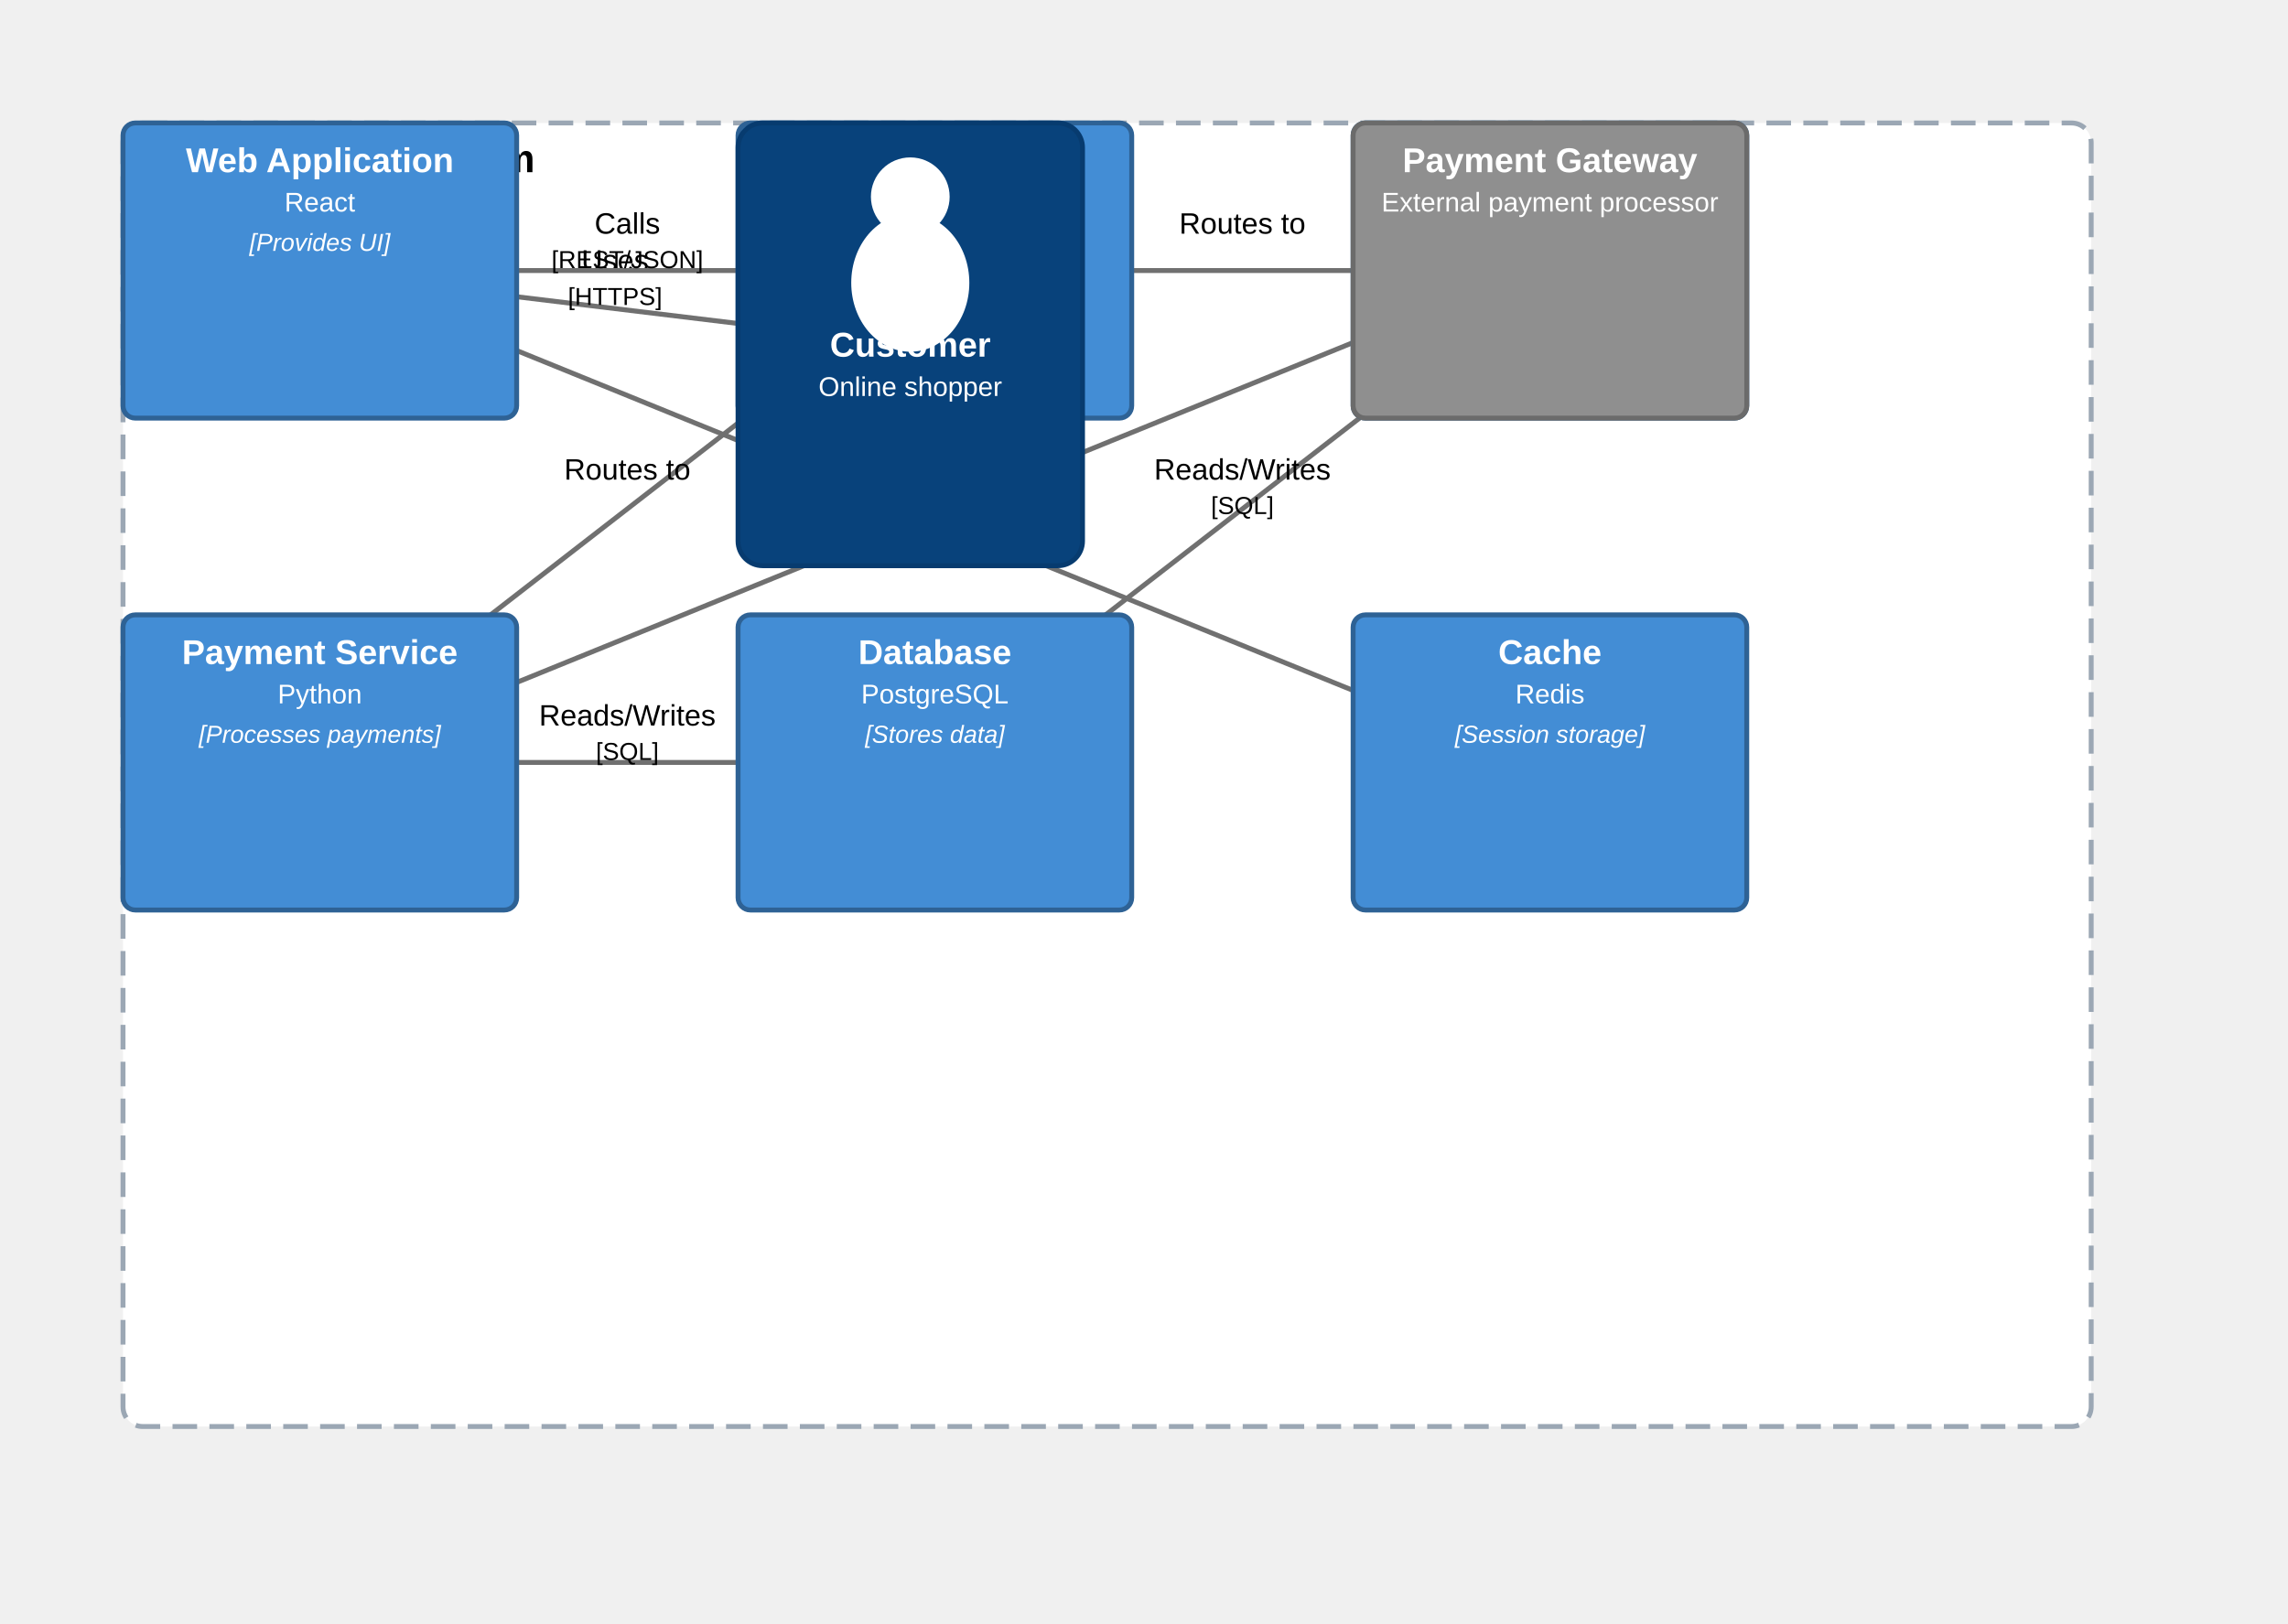
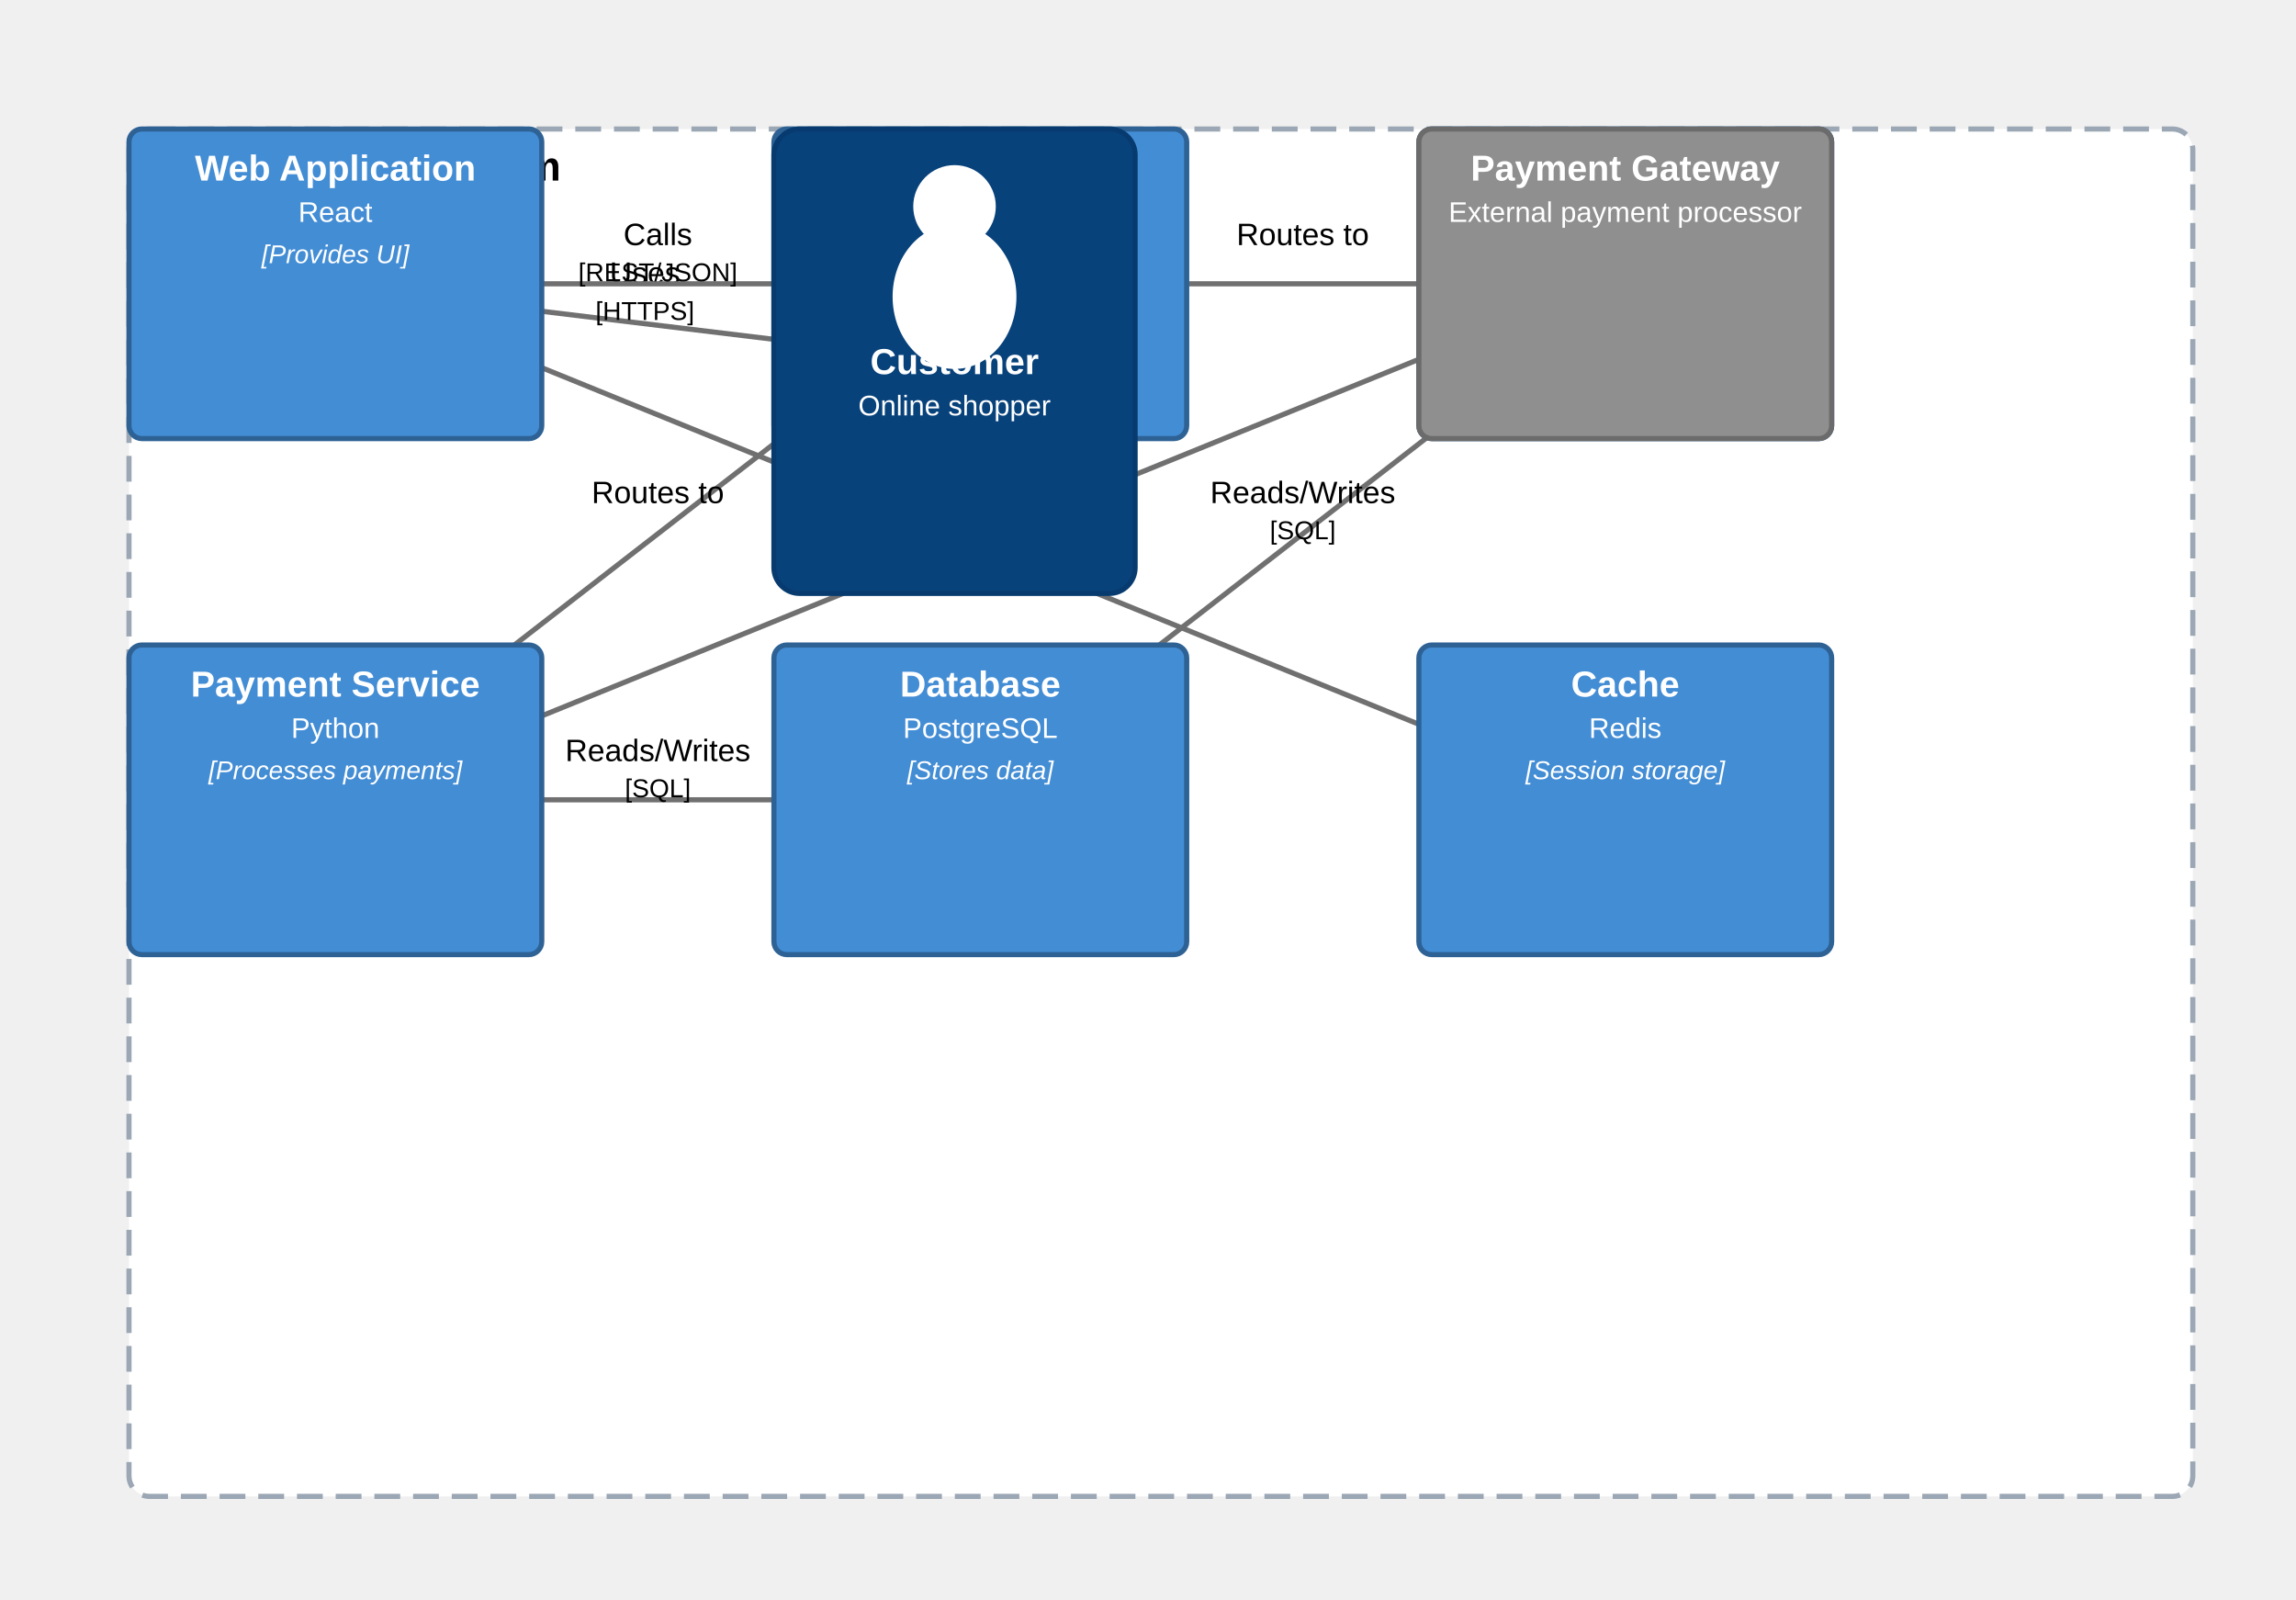
- <svg xmlns="http://www.w3.org/2000/svg" width="930.0" height="660.0" viewBox="0 0 930 660" version="1.2" baseProfile="tiny">
+ <svg xmlns="http://www.w3.org/2000/svg" width="890.0" height="620.0" viewBox="0 0 890.0 620.0" version="1.2" baseProfile="tiny">
  <g id="boundary-ecommerce">
    <rect fill="#FFFFFF" stroke="#9BA7B4" stroke-width="2" x="50.0" y="50.0" width="800.0" height="530.0" rx="8.0" ry="8.0" stroke-dasharray="10,5" />
-     <text fill="#000000" x="60.0" y="70.0" font-family="Arial, sans-serif" font-size="16" font-weight="bold">E-commerce System</text>
+     <text fill="#000000" x="60.0" y="70.0" font-family="Arial, sans-serif" font-size="16.0" font-weight="bold">E-commerce System</text>
  </g>
  <g id="rel_0">
    <line stroke="#707070" stroke-width="2" x1="370.0" y1="140.0" x2="122.0" y2="110.0" />
-     <polygon fill="#707070" stroke="#707070" points="130,110 138,106 138,114" />
-     <text fill="#000000" x="250.0" y="110.0" text-anchor="middle" font-family="Arial, sans-serif" font-size="12">Uses</text>
-     <text fill="#000000" x="250.0" y="124.0" text-anchor="middle" font-family="Arial, sans-serif" font-size="10">[HTTPS]</text>
+     <polygon fill="#707070" stroke="#707070" points="130.0,110.0 138.0,106.0 138.0,114.0" />
+     <text fill="#000000" x="250.0" y="110.0" text-anchor="middle" font-family="Arial, sans-serif" font-size="12.0">Uses</text>
+     <text fill="#000000" x="250.0" y="124.0" text-anchor="middle" font-family="Arial, sans-serif" font-size="10.0">[HTTPS]</text>
  </g>
  <g id="rel_1">
    <line stroke="#707070" stroke-width="2" x1="130.0" y1="110.0" x2="372.0" y2="110.0" />
-     <polygon fill="#707070" stroke="#707070" points="380,110 372,106 372,114" />
-     <text fill="#000000" x="255.0" y="95.0" text-anchor="middle" font-family="Arial, sans-serif" font-size="12">Calls</text>
-     <text fill="#000000" x="255.0" y="109.0" text-anchor="middle" font-family="Arial, sans-serif" font-size="10">[REST/JSON]</text>
+     <polygon fill="#707070" stroke="#707070" points="380.0,110.0 372.0,106.0 372.0,114.0" />
+     <text fill="#000000" x="255.0" y="95.0" text-anchor="middle" font-family="Arial, sans-serif" font-size="12.0">Calls</text>
+     <text fill="#000000" x="255.0" y="109.0" text-anchor="middle" font-family="Arial, sans-serif" font-size="10.0">[REST/JSON]</text>
  </g>
  <g id="rel_2">
    <line stroke="#707070" stroke-width="2" x1="380.0" y1="110.0" x2="622.0" y2="110.0" />
-     <polygon fill="#707070" stroke="#707070" points="630,110 622,106 622,114" />
-     <text fill="#000000" x="505.0" y="95.0" text-anchor="middle" font-family="Arial, sans-serif" font-size="12">Routes to</text>
+     <polygon fill="#707070" stroke="#707070" points="630.0,110.0 622.0,106.0 622.0,114.0" />
+     <text fill="#000000" x="505.0" y="95.0" text-anchor="middle" font-family="Arial, sans-serif" font-size="12.0">Routes to</text>
  </g>
  <g id="rel_3">
    <line stroke="#707070" stroke-width="2" x1="380.0" y1="110.0" x2="122.0" y2="310.0" />
-     <polygon fill="#707070" stroke="#707070" points="130,310 138,306 138,314" />
-     <text fill="#000000" x="255.0" y="195.0" text-anchor="middle" font-family="Arial, sans-serif" font-size="12">Routes to</text>
+     <polygon fill="#707070" stroke="#707070" points="130.0,310.0 138.0,306.0 138.0,314.0" />
+     <text fill="#000000" x="255.0" y="195.0" text-anchor="middle" font-family="Arial, sans-serif" font-size="12.0">Routes to</text>
  </g>
  <g id="rel_4">
    <line stroke="#707070" stroke-width="2" x1="630.0" y1="110.0" x2="372.0" y2="310.0" />
-     <polygon fill="#707070" stroke="#707070" points="380,310 388,306 388,314" />
-     <text fill="#000000" x="505.0" y="195.0" text-anchor="middle" font-family="Arial, sans-serif" font-size="12">Reads/Writes</text>
-     <text fill="#000000" x="505.0" y="209.0" text-anchor="middle" font-family="Arial, sans-serif" font-size="10">[SQL]</text>
+     <polygon fill="#707070" stroke="#707070" points="380.0,310.0 388.0,306.0 388.0,314.0" />
+     <text fill="#000000" x="505.0" y="195.0" text-anchor="middle" font-family="Arial, sans-serif" font-size="12.0">Reads/Writes</text>
+     <text fill="#000000" x="505.0" y="209.0" text-anchor="middle" font-family="Arial, sans-serif" font-size="10.0">[SQL]</text>
  </g>
  <g id="rel_5">
    <line stroke="#707070" stroke-width="2" x1="130.0" y1="310.0" x2="372.0" y2="310.0" />
-     <polygon fill="#707070" stroke="#707070" points="380,310 372,306 372,314" />
-     <text fill="#000000" x="255.0" y="295.0" text-anchor="middle" font-family="Arial, sans-serif" font-size="12">Reads/Writes</text>
-     <text fill="#000000" x="255.0" y="309.0" text-anchor="middle" font-family="Arial, sans-serif" font-size="10">[SQL]</text>
+     <polygon fill="#707070" stroke="#707070" points="380.0,310.0 372.0,306.0 372.0,314.0" />
+     <text fill="#000000" x="255.0" y="295.0" text-anchor="middle" font-family="Arial, sans-serif" font-size="12.0">Reads/Writes</text>
+     <text fill="#000000" x="255.0" y="309.0" text-anchor="middle" font-family="Arial, sans-serif" font-size="10.0">[SQL]</text>
  </g>
  <g id="rel_6">
    <line stroke="#707070" stroke-width="2" x1="130.0" y1="110.0" x2="622.0" y2="310.0" />
-     <polygon fill="#707070" stroke="#707070" points="630,310 622,306 622,314" />
-     <text fill="#000000" x="380.0" y="195.0" text-anchor="middle" font-family="Arial, sans-serif" font-size="12">Stores sessions</text>
+     <polygon fill="#707070" stroke="#707070" points="630.0,310.0 622.0,306.0 622.0,314.0" />
+     <text fill="#000000" x="380.0" y="195.0" text-anchor="middle" font-family="Arial, sans-serif" font-size="12.0">Stores sessions</text>
  </g>
  <g id="rel_7">
    <line stroke="#707070" stroke-width="2" x1="130.0" y1="310.0" x2="622.0" y2="110.0" />
-     <polygon fill="#707070" stroke="#707070" points="630,110 622,106 622,114" />
-     <text fill="#000000" x="380.0" y="195.0" text-anchor="middle" font-family="Arial, sans-serif" font-size="12">Processes via</text>
-     <text fill="#000000" x="380.0" y="209.0" text-anchor="middle" font-family="Arial, sans-serif" font-size="10">[HTTPS]</text>
+     <polygon fill="#707070" stroke="#707070" points="630.0,110.0 622.0,106.0 622.0,114.0" />
+     <text fill="#000000" x="380.0" y="195.0" text-anchor="middle" font-family="Arial, sans-serif" font-size="12.0">Processes via</text>
+     <text fill="#000000" x="380.0" y="209.0" text-anchor="middle" font-family="Arial, sans-serif" font-size="10.0">[HTTPS]</text>
  </g>
  <g id="element-webapp">
    <rect fill="#438DD5" stroke="#2E6295" stroke-width="2" x="50.0" y="50.0" width="160.0" height="120.0" rx="5.0" ry="5.0" />
-     <text fill="#FFFFFF" x="130.0" y="70.0" text-anchor="middle" font-family="Arial, sans-serif" font-size="14" font-weight="bold" font-style="normal">Web Application</text>
-     <text fill="#FFFFFF" x="130.0" y="86.0" text-anchor="middle" font-family="Arial, sans-serif" font-size="11" font-weight="normal" font-style="normal">React</text>
-     <text fill="#FFFFFF" x="130.0" y="102.0" text-anchor="middle" font-family="Arial, sans-serif" font-size="10" font-weight="normal" font-style="italic">[Provides UI]</text>
+     <text fill="#FFFFFF" x="130.0" y="70.0" text-anchor="middle" font-family="Arial, sans-serif" font-size="14.0" font-weight="bold" font-style="normal">Web Application</text>
+     <text fill="#FFFFFF" x="130.0" y="86.0" text-anchor="middle" font-family="Arial, sans-serif" font-size="11.0" font-weight="normal" font-style="normal">React</text>
+     <text fill="#FFFFFF" x="130.0" y="102.0" text-anchor="middle" font-family="Arial, sans-serif" font-size="10.0" font-weight="normal" font-style="italic">[Provides UI]</text>
  </g>
  <g id="element-api">
    <rect fill="#438DD5" stroke="#2E6295" stroke-width="2" x="300.0" y="50.0" width="160.0" height="120.0" rx="5.0" ry="5.0" />
-     <text fill="#FFFFFF" x="380.0" y="70.0" text-anchor="middle" font-family="Arial, sans-serif" font-size="14" font-weight="bold" font-style="normal">API Gateway</text>
-     <text fill="#FFFFFF" x="380.0" y="86.0" text-anchor="middle" font-family="Arial, sans-serif" font-size="11" font-weight="normal" font-style="normal">Node.js</text>
-     <text fill="#FFFFFF" x="380.0" y="102.0" text-anchor="middle" font-family="Arial, sans-serif" font-size="10" font-weight="normal" font-style="italic">[Routes requests]</text>
+     <text fill="#FFFFFF" x="380.0" y="70.0" text-anchor="middle" font-family="Arial, sans-serif" font-size="14.0" font-weight="bold" font-style="normal">API Gateway</text>
+     <text fill="#FFFFFF" x="380.0" y="86.0" text-anchor="middle" font-family="Arial, sans-serif" font-size="11.0" font-weight="normal" font-style="normal">Node.js</text>
+     <text fill="#FFFFFF" x="380.0" y="102.0" text-anchor="middle" font-family="Arial, sans-serif" font-size="10.0" font-weight="normal" font-style="italic">[Routes requests]</text>
  </g>
  <g id="element-order">
    <rect fill="#438DD5" stroke="#2E6295" stroke-width="2" x="550.0" y="50.0" width="160.0" height="120.0" rx="5.0" ry="5.0" />
-     <text fill="#FFFFFF" x="630.0" y="70.0" text-anchor="middle" font-family="Arial, sans-serif" font-size="14" font-weight="bold" font-style="normal">Order Service</text>
-     <text fill="#FFFFFF" x="630.0" y="86.0" text-anchor="middle" font-family="Arial, sans-serif" font-size="11" font-weight="normal" font-style="normal">Java</text>
-     <text fill="#FFFFFF" x="630.0" y="102.0" text-anchor="middle" font-family="Arial, sans-serif" font-size="10" font-weight="normal" font-style="italic">[Handles orders]</text>
+     <text fill="#FFFFFF" x="630.0" y="70.0" text-anchor="middle" font-family="Arial, sans-serif" font-size="14.0" font-weight="bold" font-style="normal">Order Service</text>
+     <text fill="#FFFFFF" x="630.0" y="86.0" text-anchor="middle" font-family="Arial, sans-serif" font-size="11.0" font-weight="normal" font-style="normal">Java</text>
+     <text fill="#FFFFFF" x="630.0" y="102.0" text-anchor="middle" font-family="Arial, sans-serif" font-size="10.0" font-weight="normal" font-style="italic">[Handles orders]</text>
  </g>
  <g id="element-payment">
    <rect fill="#438DD5" stroke="#2E6295" stroke-width="2" x="50.0" y="250.0" width="160.0" height="120.0" rx="5.0" ry="5.0" />
-     <text fill="#FFFFFF" x="130.0" y="270.0" text-anchor="middle" font-family="Arial, sans-serif" font-size="14" font-weight="bold" font-style="normal">Payment Service</text>
-     <text fill="#FFFFFF" x="130.0" y="286.0" text-anchor="middle" font-family="Arial, sans-serif" font-size="11" font-weight="normal" font-style="normal">Python</text>
-     <text fill="#FFFFFF" x="130.0" y="302.0" text-anchor="middle" font-family="Arial, sans-serif" font-size="10" font-weight="normal" font-style="italic">[Processes payments]</text>
+     <text fill="#FFFFFF" x="130.0" y="270.0" text-anchor="middle" font-family="Arial, sans-serif" font-size="14.0" font-weight="bold" font-style="normal">Payment Service</text>
+     <text fill="#FFFFFF" x="130.0" y="286.0" text-anchor="middle" font-family="Arial, sans-serif" font-size="11.0" font-weight="normal" font-style="normal">Python</text>
+     <text fill="#FFFFFF" x="130.0" y="302.0" text-anchor="middle" font-family="Arial, sans-serif" font-size="10.0" font-weight="normal" font-style="italic">[Processes payments]</text>
  </g>
  <g id="element-db">
    <rect fill="#438DD5" stroke="#2E6295" stroke-width="2" x="300.0" y="250.0" width="160.0" height="120.0" rx="5.0" ry="5.0" />
-     <text fill="#FFFFFF" x="380.0" y="270.0" text-anchor="middle" font-family="Arial, sans-serif" font-size="14" font-weight="bold" font-style="normal">Database</text>
-     <text fill="#FFFFFF" x="380.0" y="286.0" text-anchor="middle" font-family="Arial, sans-serif" font-size="11" font-weight="normal" font-style="normal">PostgreSQL</text>
-     <text fill="#FFFFFF" x="380.0" y="302.0" text-anchor="middle" font-family="Arial, sans-serif" font-size="10" font-weight="normal" font-style="italic">[Stores data]</text>
+     <text fill="#FFFFFF" x="380.0" y="270.0" text-anchor="middle" font-family="Arial, sans-serif" font-size="14.0" font-weight="bold" font-style="normal">Database</text>
+     <text fill="#FFFFFF" x="380.0" y="286.0" text-anchor="middle" font-family="Arial, sans-serif" font-size="11.0" font-weight="normal" font-style="normal">PostgreSQL</text>
+     <text fill="#FFFFFF" x="380.0" y="302.0" text-anchor="middle" font-family="Arial, sans-serif" font-size="10.0" font-weight="normal" font-style="italic">[Stores data]</text>
  </g>
  <g id="element-cache">
    <rect fill="#438DD5" stroke="#2E6295" stroke-width="2" x="550.0" y="250.0" width="160.0" height="120.0" rx="5.0" ry="5.0" />
-     <text fill="#FFFFFF" x="630.0" y="270.0" text-anchor="middle" font-family="Arial, sans-serif" font-size="14" font-weight="bold" font-style="normal">Cache</text>
-     <text fill="#FFFFFF" x="630.0" y="286.0" text-anchor="middle" font-family="Arial, sans-serif" font-size="11" font-weight="normal" font-style="normal">Redis</text>
-     <text fill="#FFFFFF" x="630.0" y="302.0" text-anchor="middle" font-family="Arial, sans-serif" font-size="10" font-weight="normal" font-style="italic">[Session storage]</text>
+     <text fill="#FFFFFF" x="630.0" y="270.0" text-anchor="middle" font-family="Arial, sans-serif" font-size="14.0" font-weight="bold" font-style="normal">Cache</text>
+     <text fill="#FFFFFF" x="630.0" y="286.0" text-anchor="middle" font-family="Arial, sans-serif" font-size="11.0" font-weight="normal" font-style="normal">Redis</text>
+     <text fill="#FFFFFF" x="630.0" y="302.0" text-anchor="middle" font-family="Arial, sans-serif" font-size="10.0" font-weight="normal" font-style="italic">[Session storage]</text>
  </g>
  <g id="element-customer">
    <rect fill="#08427B" stroke="#073B6F" stroke-width="2" x="300.0" y="50.0" width="140.0" height="180.0" rx="10.0" ry="10.0" />
    <circle fill="#FFFFFF" cx="370.0" cy="80.0" r="16.0" />
    <ellipse fill="#FFFFFF" cx="370.0" cy="115.0" rx="24.0" ry="28.0" />
-     <text fill="#FFFFFF" x="370.0" y="145.0" text-anchor="middle" font-family="Arial, sans-serif" font-size="14" font-weight="bold" font-style="normal">Customer</text>
-     <text fill="#FFFFFF" x="370.0" y="161.0" text-anchor="middle" font-family="Arial, sans-serif" font-size="11" font-weight="normal" font-style="normal">Online shopper</text>
+     <text fill="#FFFFFF" x="370.0" y="145.0" text-anchor="middle" font-family="Arial, sans-serif" font-size="14.0" font-weight="bold" font-style="normal">Customer</text>
+     <text fill="#FFFFFF" x="370.0" y="161.0" text-anchor="middle" font-family="Arial, sans-serif" font-size="11.0" font-weight="normal" font-style="normal">Online shopper</text>
  </g>
  <g id="element-paymentGW">
    <rect fill="#8F8F8F" stroke="#6B6B6B" stroke-width="2" x="550.0" y="50.0" width="160.0" height="120.0" rx="5.0" ry="5.0" />
-     <text fill="#FFFFFF" x="630.0" y="70.0" text-anchor="middle" font-family="Arial, sans-serif" font-size="14" font-weight="bold" font-style="normal">Payment Gateway</text>
-     <text fill="#FFFFFF" x="630.0" y="86.0" text-anchor="middle" font-family="Arial, sans-serif" font-size="11" font-weight="normal" font-style="normal">External payment processor</text>
+     <text fill="#FFFFFF" x="630.0" y="70.0" text-anchor="middle" font-family="Arial, sans-serif" font-size="14.0" font-weight="bold" font-style="normal">Payment Gateway</text>
+     <text fill="#FFFFFF" x="630.0" y="86.0" text-anchor="middle" font-family="Arial, sans-serif" font-size="11.0" font-weight="normal" font-style="normal">External payment processor</text>
  </g>
</svg>
